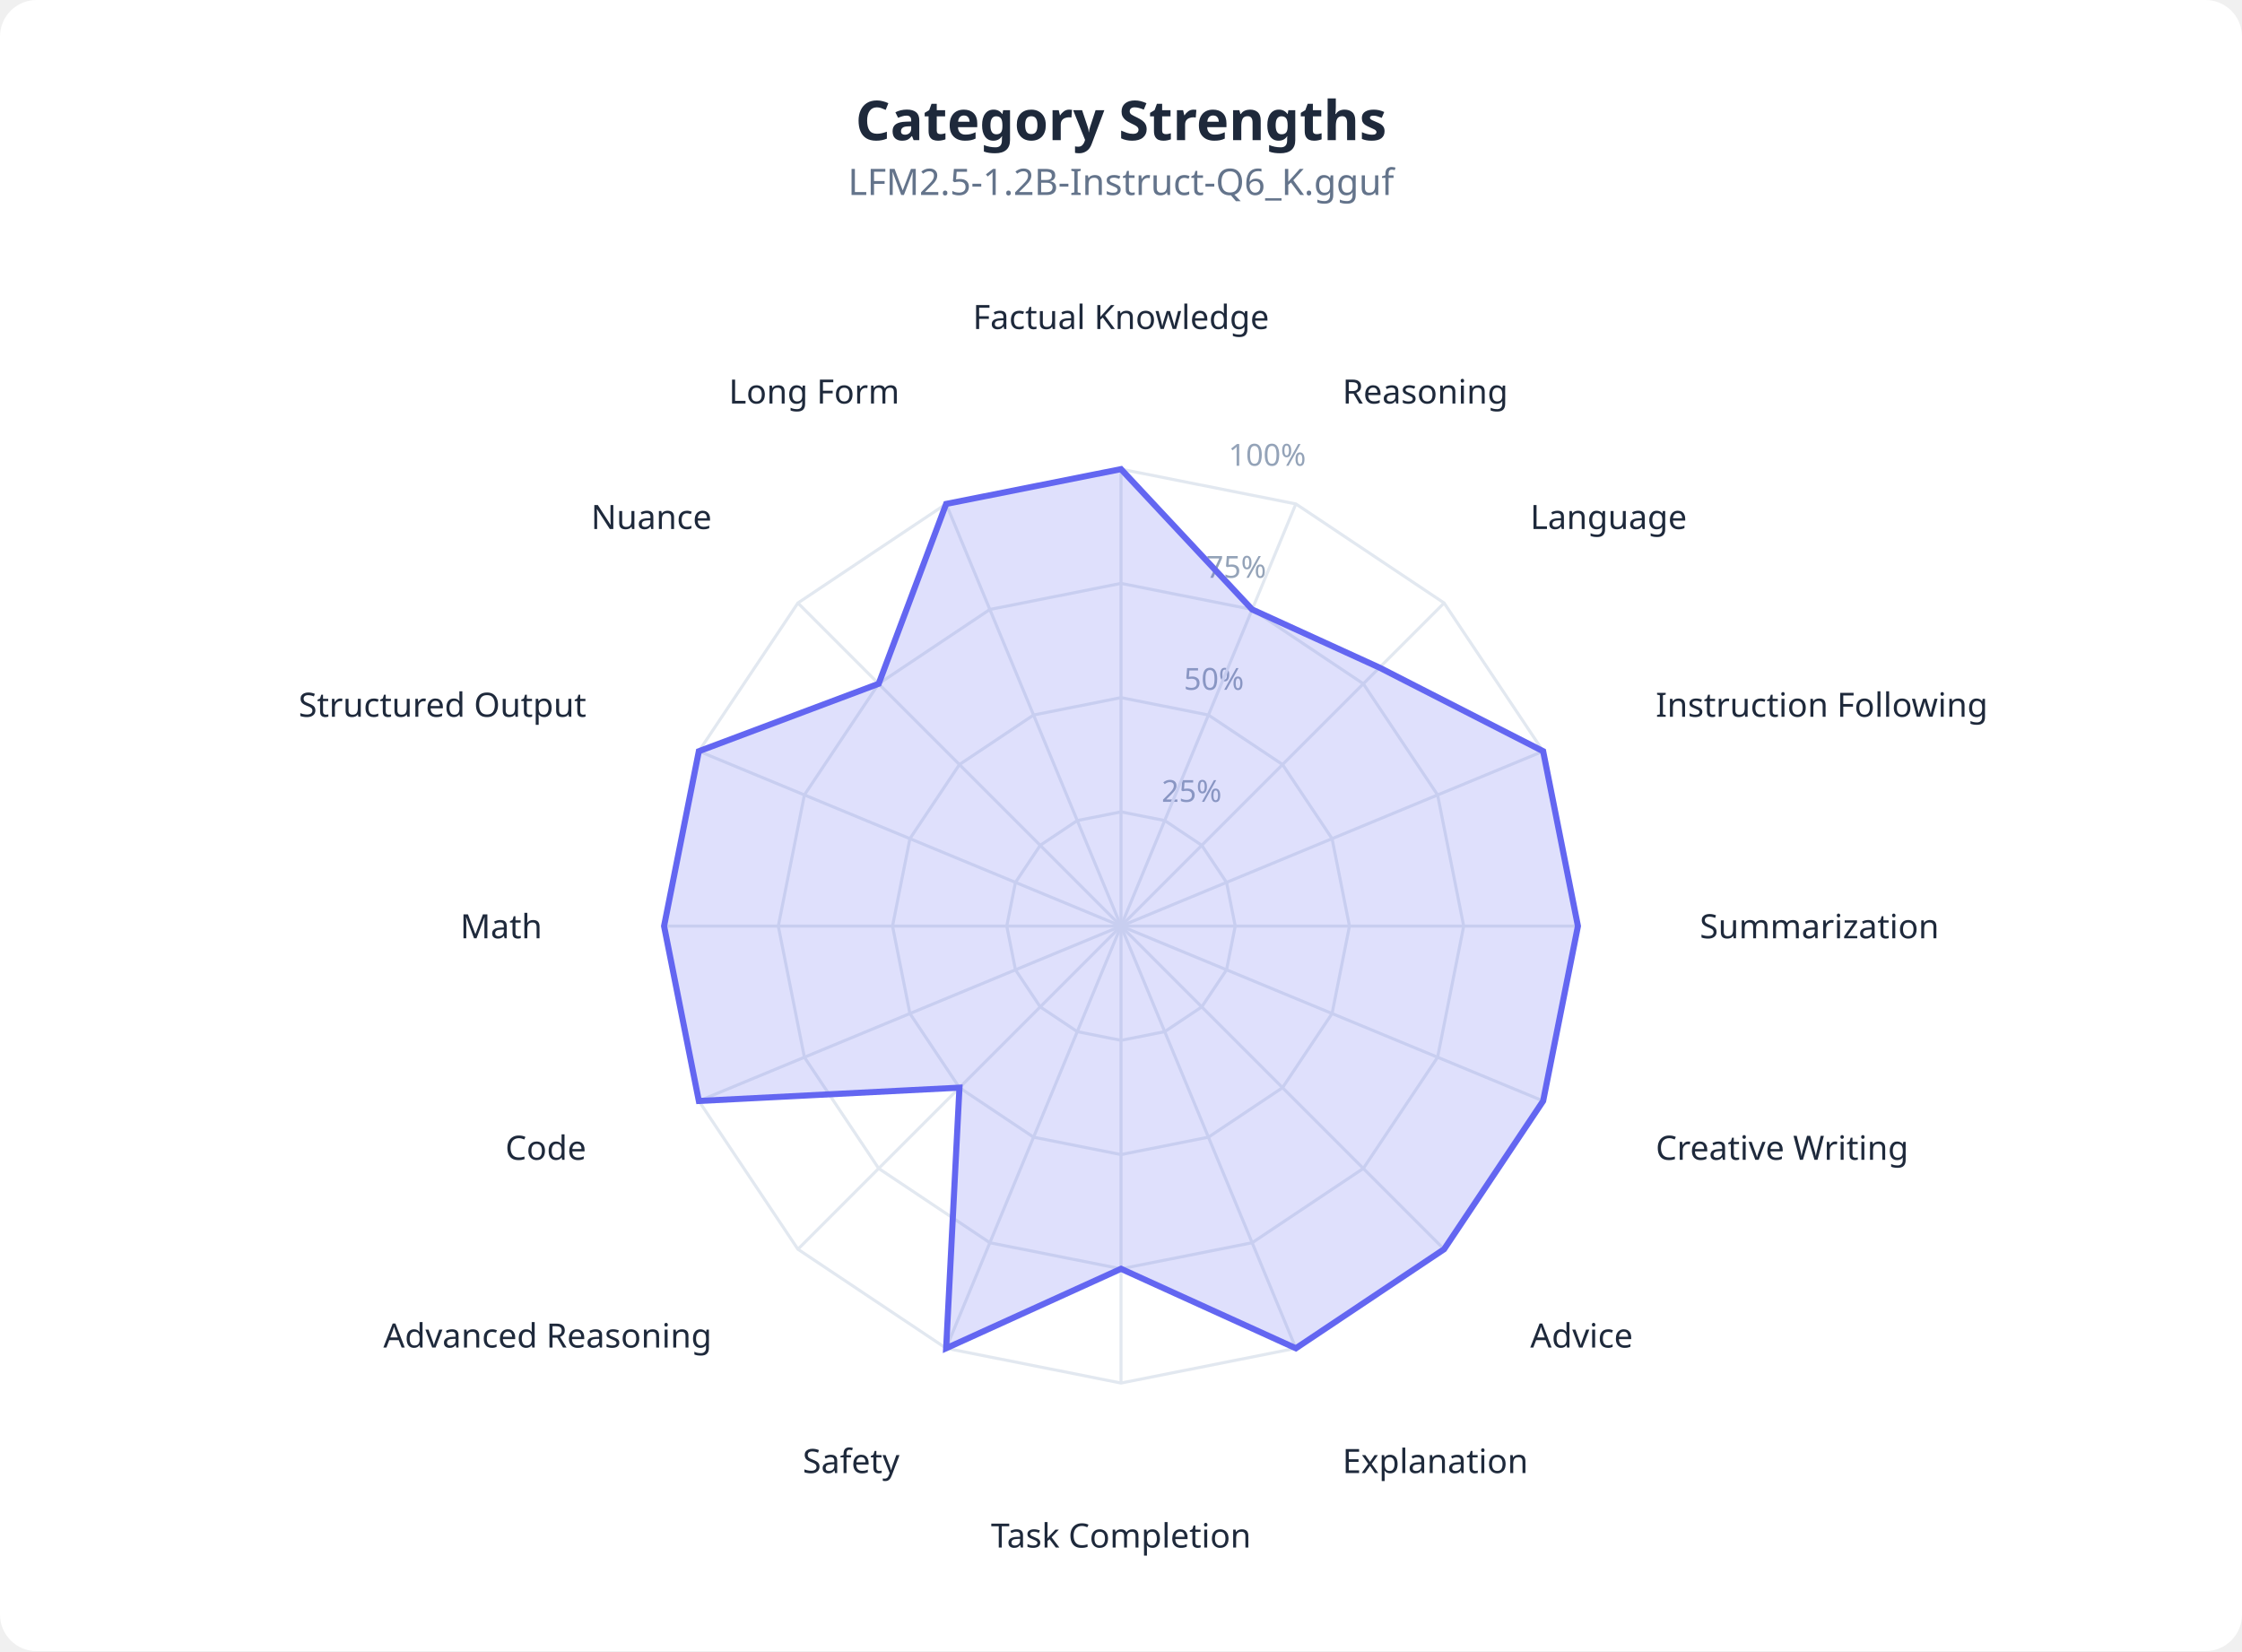
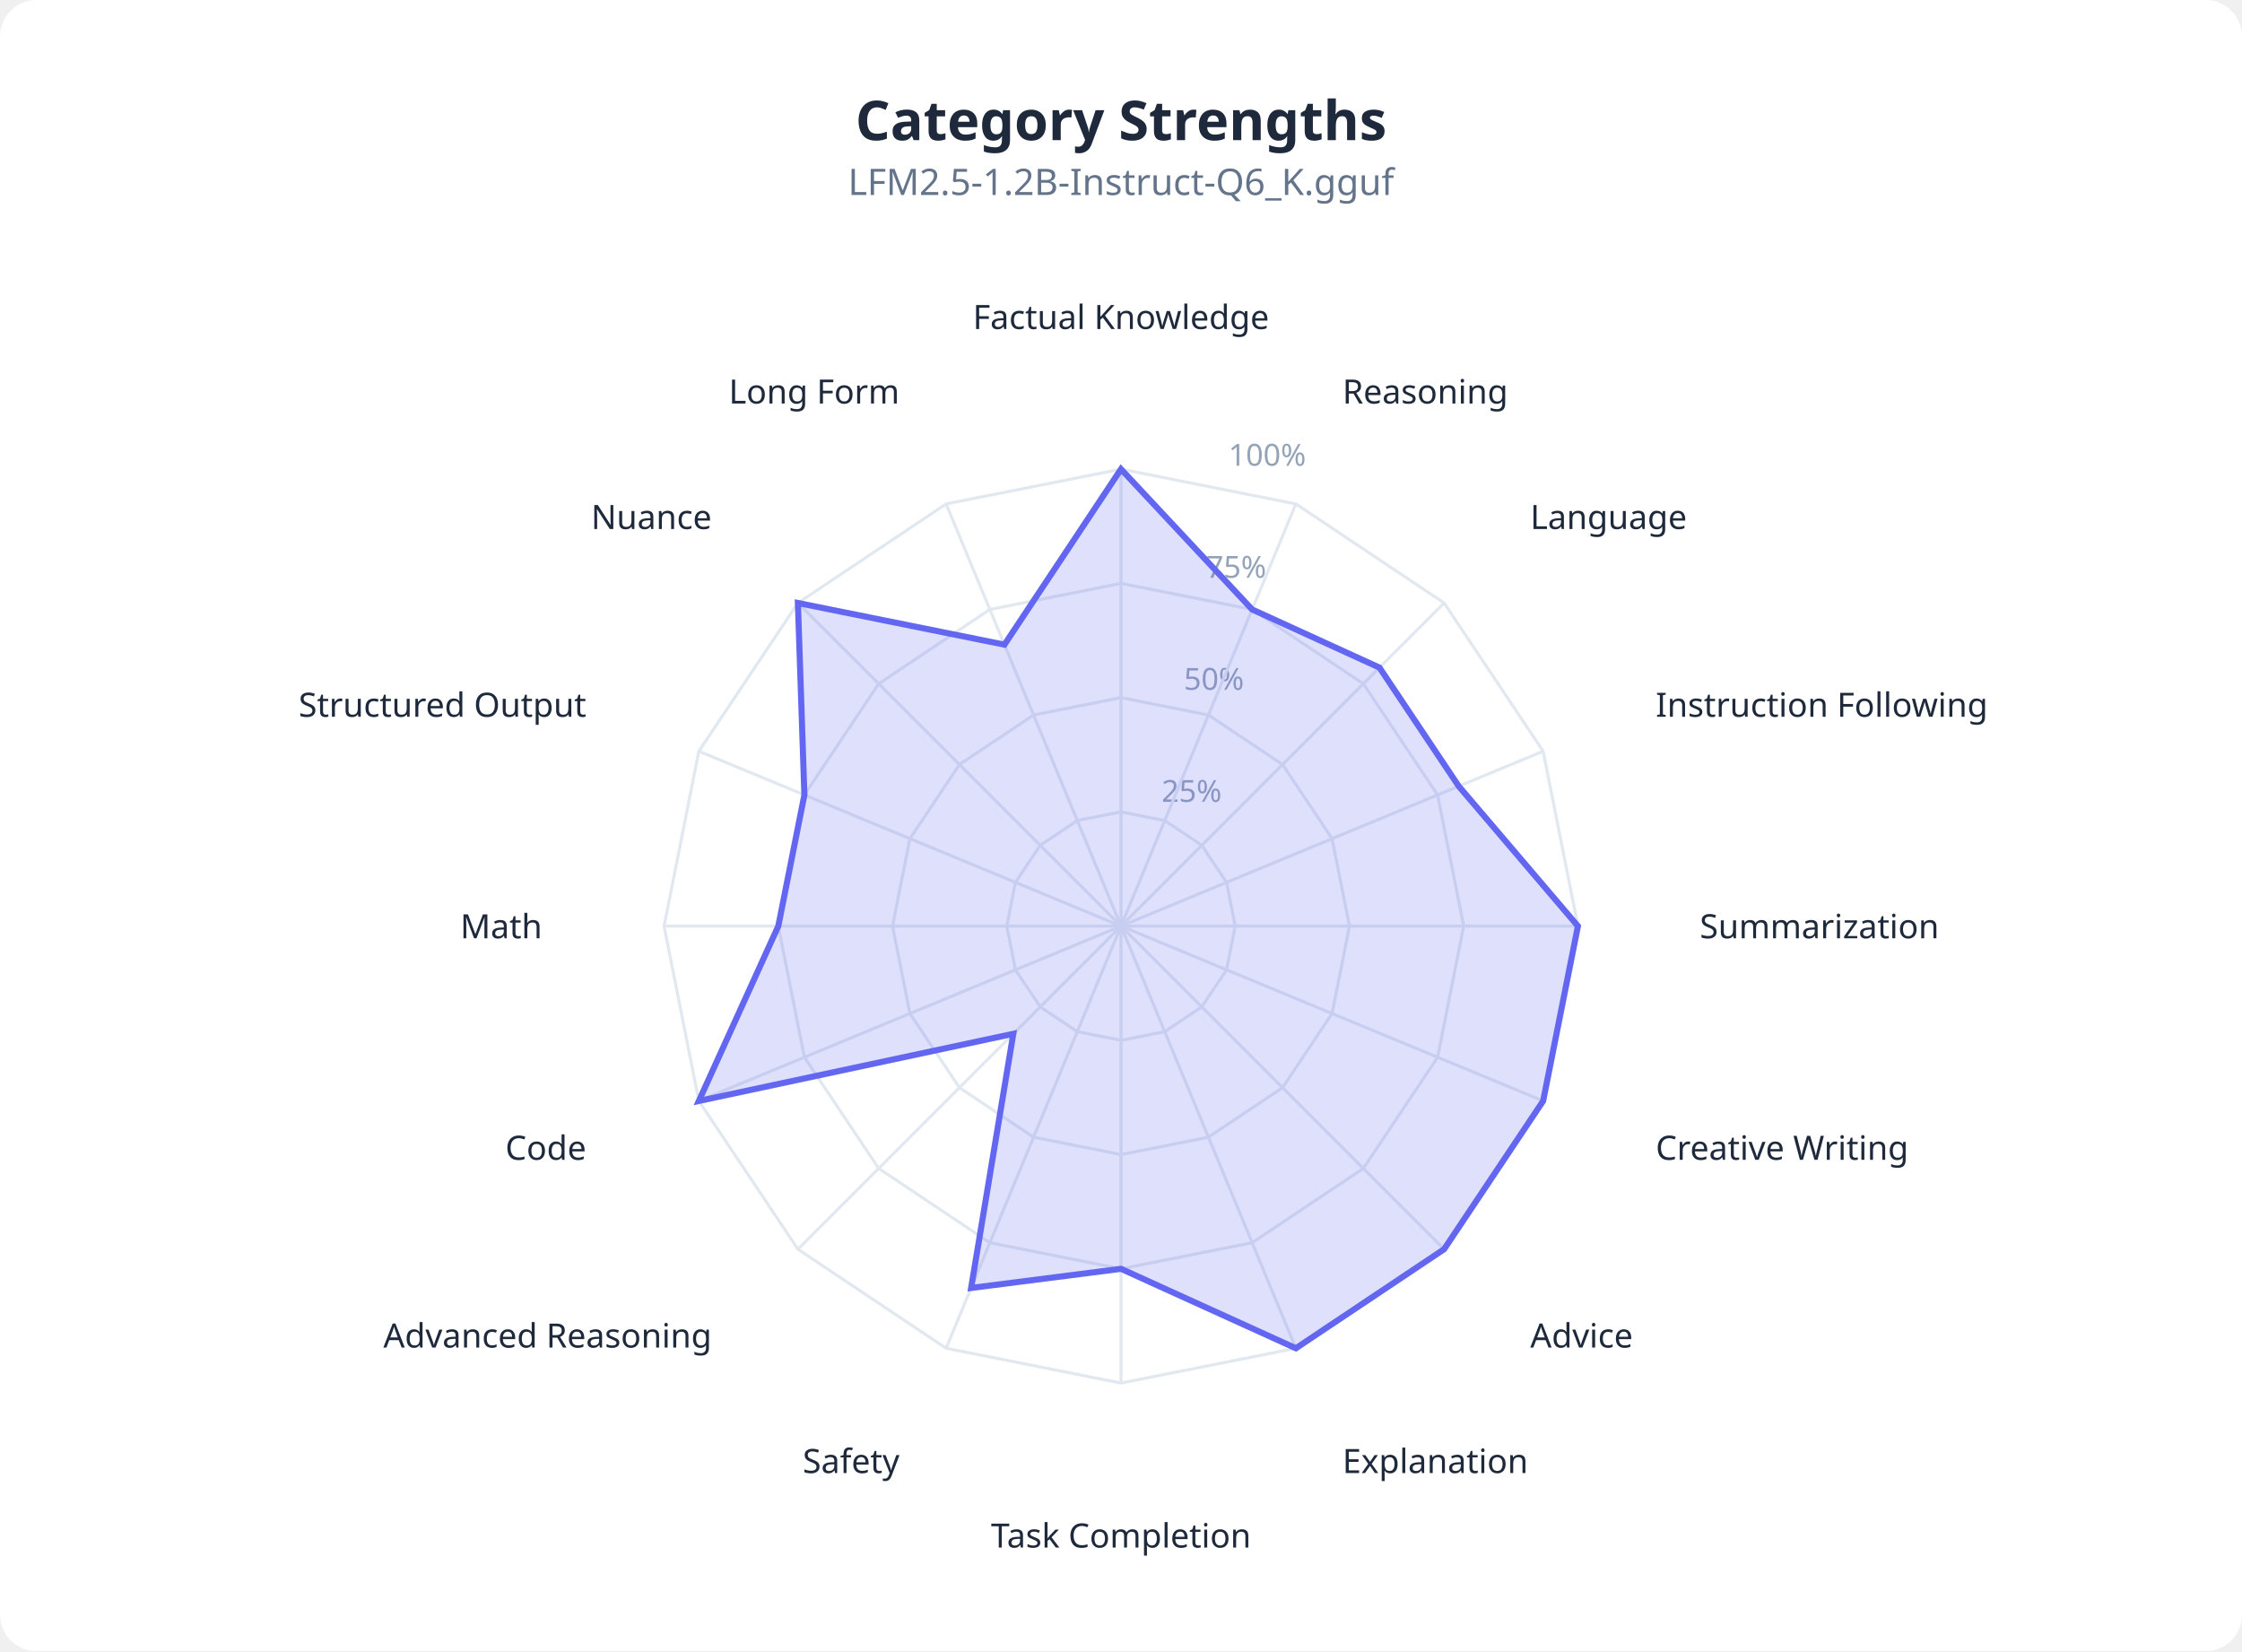
<svg xmlns="http://www.w3.org/2000/svg" viewBox="0 0 736 542" width="736" height="542">
  <rect width="736" height="542" fill="#ffffff" rx="12" />
  <text x="368" y="46" text-anchor="middle" font-family="system-ui, sans-serif" font-size="18" font-weight="700" fill="#1e293b">Category Strengths</text>
  <text x="368" y="64" text-anchor="middle" font-family="system-ui, sans-serif" font-size="12" fill="#64748b">LFM2.5-1.2B-Instruct-Q6_K.gguf</text>
  <polygon points="368,266.5 382.351,269.355 394.517,277.483 402.645,289.649 405.5,304 402.645,318.351 394.517,330.517 382.351,338.645 368,341.5 353.649,338.645 341.483,330.517 333.355,318.351 330.5,304 333.355,289.649 341.483,277.483 353.649,269.355" fill="none" stroke="#e2e8f0" stroke-width="1" />
  <text x="381.316" y="263.221" font-family="system-ui, sans-serif" font-size="10" fill="#94a3b8">25%</text>
  <polygon points="368,229 396.701,234.709 421.033,250.967 437.291,275.299 443,304 437.291,332.701 421.033,357.033 396.701,373.291 368,379 339.299,373.291 314.967,357.033 298.709,332.701 293,304 298.709,275.299 314.967,250.967 339.299,234.709" fill="none" stroke="#e2e8f0" stroke-width="1" />
  <text x="388.632" y="226.441" font-family="system-ui, sans-serif" font-size="10" fill="#94a3b8">50%</text>
  <polygon points="368,191.5 411.052,200.064 447.55,224.45 471.936,260.948 480.5,304 471.936,347.052 447.55,383.55 411.052,407.936 368,416.5 324.948,407.936 288.45,383.55 264.064,347.052 255.5,304 264.064,260.948 288.45,224.45 324.948,200.064" fill="none" stroke="#e2e8f0" stroke-width="1" />
  <text x="395.948" y="189.662" font-family="system-ui, sans-serif" font-size="10" fill="#94a3b8">75%</text>
  <polygon points="368,154 425.403,165.418 474.066,197.934 506.582,246.597 518,304 506.582,361.403 474.066,410.066 425.403,442.582 368,454 310.597,442.582 261.934,410.066 229.418,361.403 218,304 229.418,246.597 261.934,197.934 310.597,165.418" fill="none" stroke="#e2e8f0" stroke-width="1" />
  <text x="403.264" y="152.882" font-family="system-ui, sans-serif" font-size="10" fill="#94a3b8">100%</text>
  <line x1="368" y1="304" x2="368" y2="154" stroke="#e2e8f0" stroke-width="1" />
  <line x1="368" y1="304" x2="425.403" y2="165.418" stroke="#e2e8f0" stroke-width="1" />
  <line x1="368" y1="304" x2="474.066" y2="197.934" stroke="#e2e8f0" stroke-width="1" />
  <line x1="368" y1="304" x2="506.582" y2="246.597" stroke="#e2e8f0" stroke-width="1" />
  <line x1="368" y1="304" x2="518" y2="304" stroke="#e2e8f0" stroke-width="1" />
  <line x1="368" y1="304" x2="506.582" y2="361.403" stroke="#e2e8f0" stroke-width="1" />
  <line x1="368" y1="304" x2="474.066" y2="410.066" stroke="#e2e8f0" stroke-width="1" />
  <line x1="368" y1="304" x2="425.403" y2="442.582" stroke="#e2e8f0" stroke-width="1" />
  <line x1="368" y1="304" x2="368" y2="454" stroke="#e2e8f0" stroke-width="1" />
  <line x1="368" y1="304" x2="310.597" y2="442.582" stroke="#e2e8f0" stroke-width="1" />
  <line x1="368" y1="304" x2="261.934" y2="410.066" stroke="#e2e8f0" stroke-width="1" />
  <line x1="368" y1="304" x2="229.418" y2="361.403" stroke="#e2e8f0" stroke-width="1" />
  <line x1="368" y1="304" x2="218" y2="304" stroke="#e2e8f0" stroke-width="1" />
  <line x1="368" y1="304" x2="229.418" y2="246.597" stroke="#e2e8f0" stroke-width="1" />
  <line x1="368" y1="304" x2="261.934" y2="197.934" stroke="#e2e8f0" stroke-width="1" />
  <line x1="368" y1="304" x2="310.597" y2="165.418" stroke="#e2e8f0" stroke-width="1" />
-   <polygon points="368,154 411.052,200.064 452.853,219.147 506.582,246.597 518,304 506.582,361.403 474.066,410.066 425.403,442.582 368,416.5 310.597,442.582 314.967,357.033 229.418,361.403 218,304 229.418,246.597 288.45,224.45 310.597,165.418" fill="#6366f1" fill-opacity="0.2" stroke="#6366f1" stroke-width="2" />
+   <polygon points="368,154 411.052,200.064 452.853,219.147 478.866,258.078 518,304 506.582,361.403 474.066,410.066 425.403,442.582 368,416.5 318.798,422.785 332.645,339.355 229.418,361.403 255.5,304 264.064,260.948 261.934,197.934 329.732,211.612" fill="#6366f1" fill-opacity="0.2" stroke="#6366f1" stroke-width="2" />
  <text x="368" y="108" text-anchor="middle" font-family="system-ui, sans-serif" font-size="11" fill="#1e293b">Factual Knowledge</text>
  <text x="440.71" y="132.463" text-anchor="start" font-family="system-ui, sans-serif" font-size="11" fill="#1e293b">Reasoning</text>
  <text x="502.35" y="173.65" text-anchor="start" font-family="system-ui, sans-serif" font-size="11" fill="#1e293b">Language</text>
  <text x="543.537" y="235.29" text-anchor="start" font-family="system-ui, sans-serif" font-size="11" fill="#1e293b">Instruction Following</text>
  <text x="558" y="308" text-anchor="start" font-family="system-ui, sans-serif" font-size="11" fill="#1e293b">Summarization</text>
  <text x="543.537" y="380.71" text-anchor="start" font-family="system-ui, sans-serif" font-size="11" fill="#1e293b">Creative Writing</text>
  <text x="502.35" y="442.35" text-anchor="start" font-family="system-ui, sans-serif" font-size="11" fill="#1e293b">Advice</text>
  <text x="440.71" y="483.537" text-anchor="start" font-family="system-ui, sans-serif" font-size="11" fill="#1e293b">Explanation</text>
  <text x="368" y="508" text-anchor="middle" font-family="system-ui, sans-serif" font-size="11" fill="#1e293b">Task Completion</text>
  <text x="295.29" y="483.537" text-anchor="end" font-family="system-ui, sans-serif" font-size="11" fill="#1e293b">Safety</text>
  <text x="233.65" y="442.35" text-anchor="end" font-family="system-ui, sans-serif" font-size="11" fill="#1e293b">Advanced Reasoning</text>
  <text x="192.463" y="380.71" text-anchor="end" font-family="system-ui, sans-serif" font-size="11" fill="#1e293b">Code</text>
  <text x="178" y="308" text-anchor="end" font-family="system-ui, sans-serif" font-size="11" fill="#1e293b">Math</text>
  <text x="192.463" y="235.29" text-anchor="end" font-family="system-ui, sans-serif" font-size="11" fill="#1e293b">Structured Output</text>
  <text x="233.65" y="173.65" text-anchor="end" font-family="system-ui, sans-serif" font-size="11" fill="#1e293b">Nuance</text>
  <text x="295.29" y="132.463" text-anchor="end" font-family="system-ui, sans-serif" font-size="11" fill="#1e293b">Long Form</text>
</svg>
